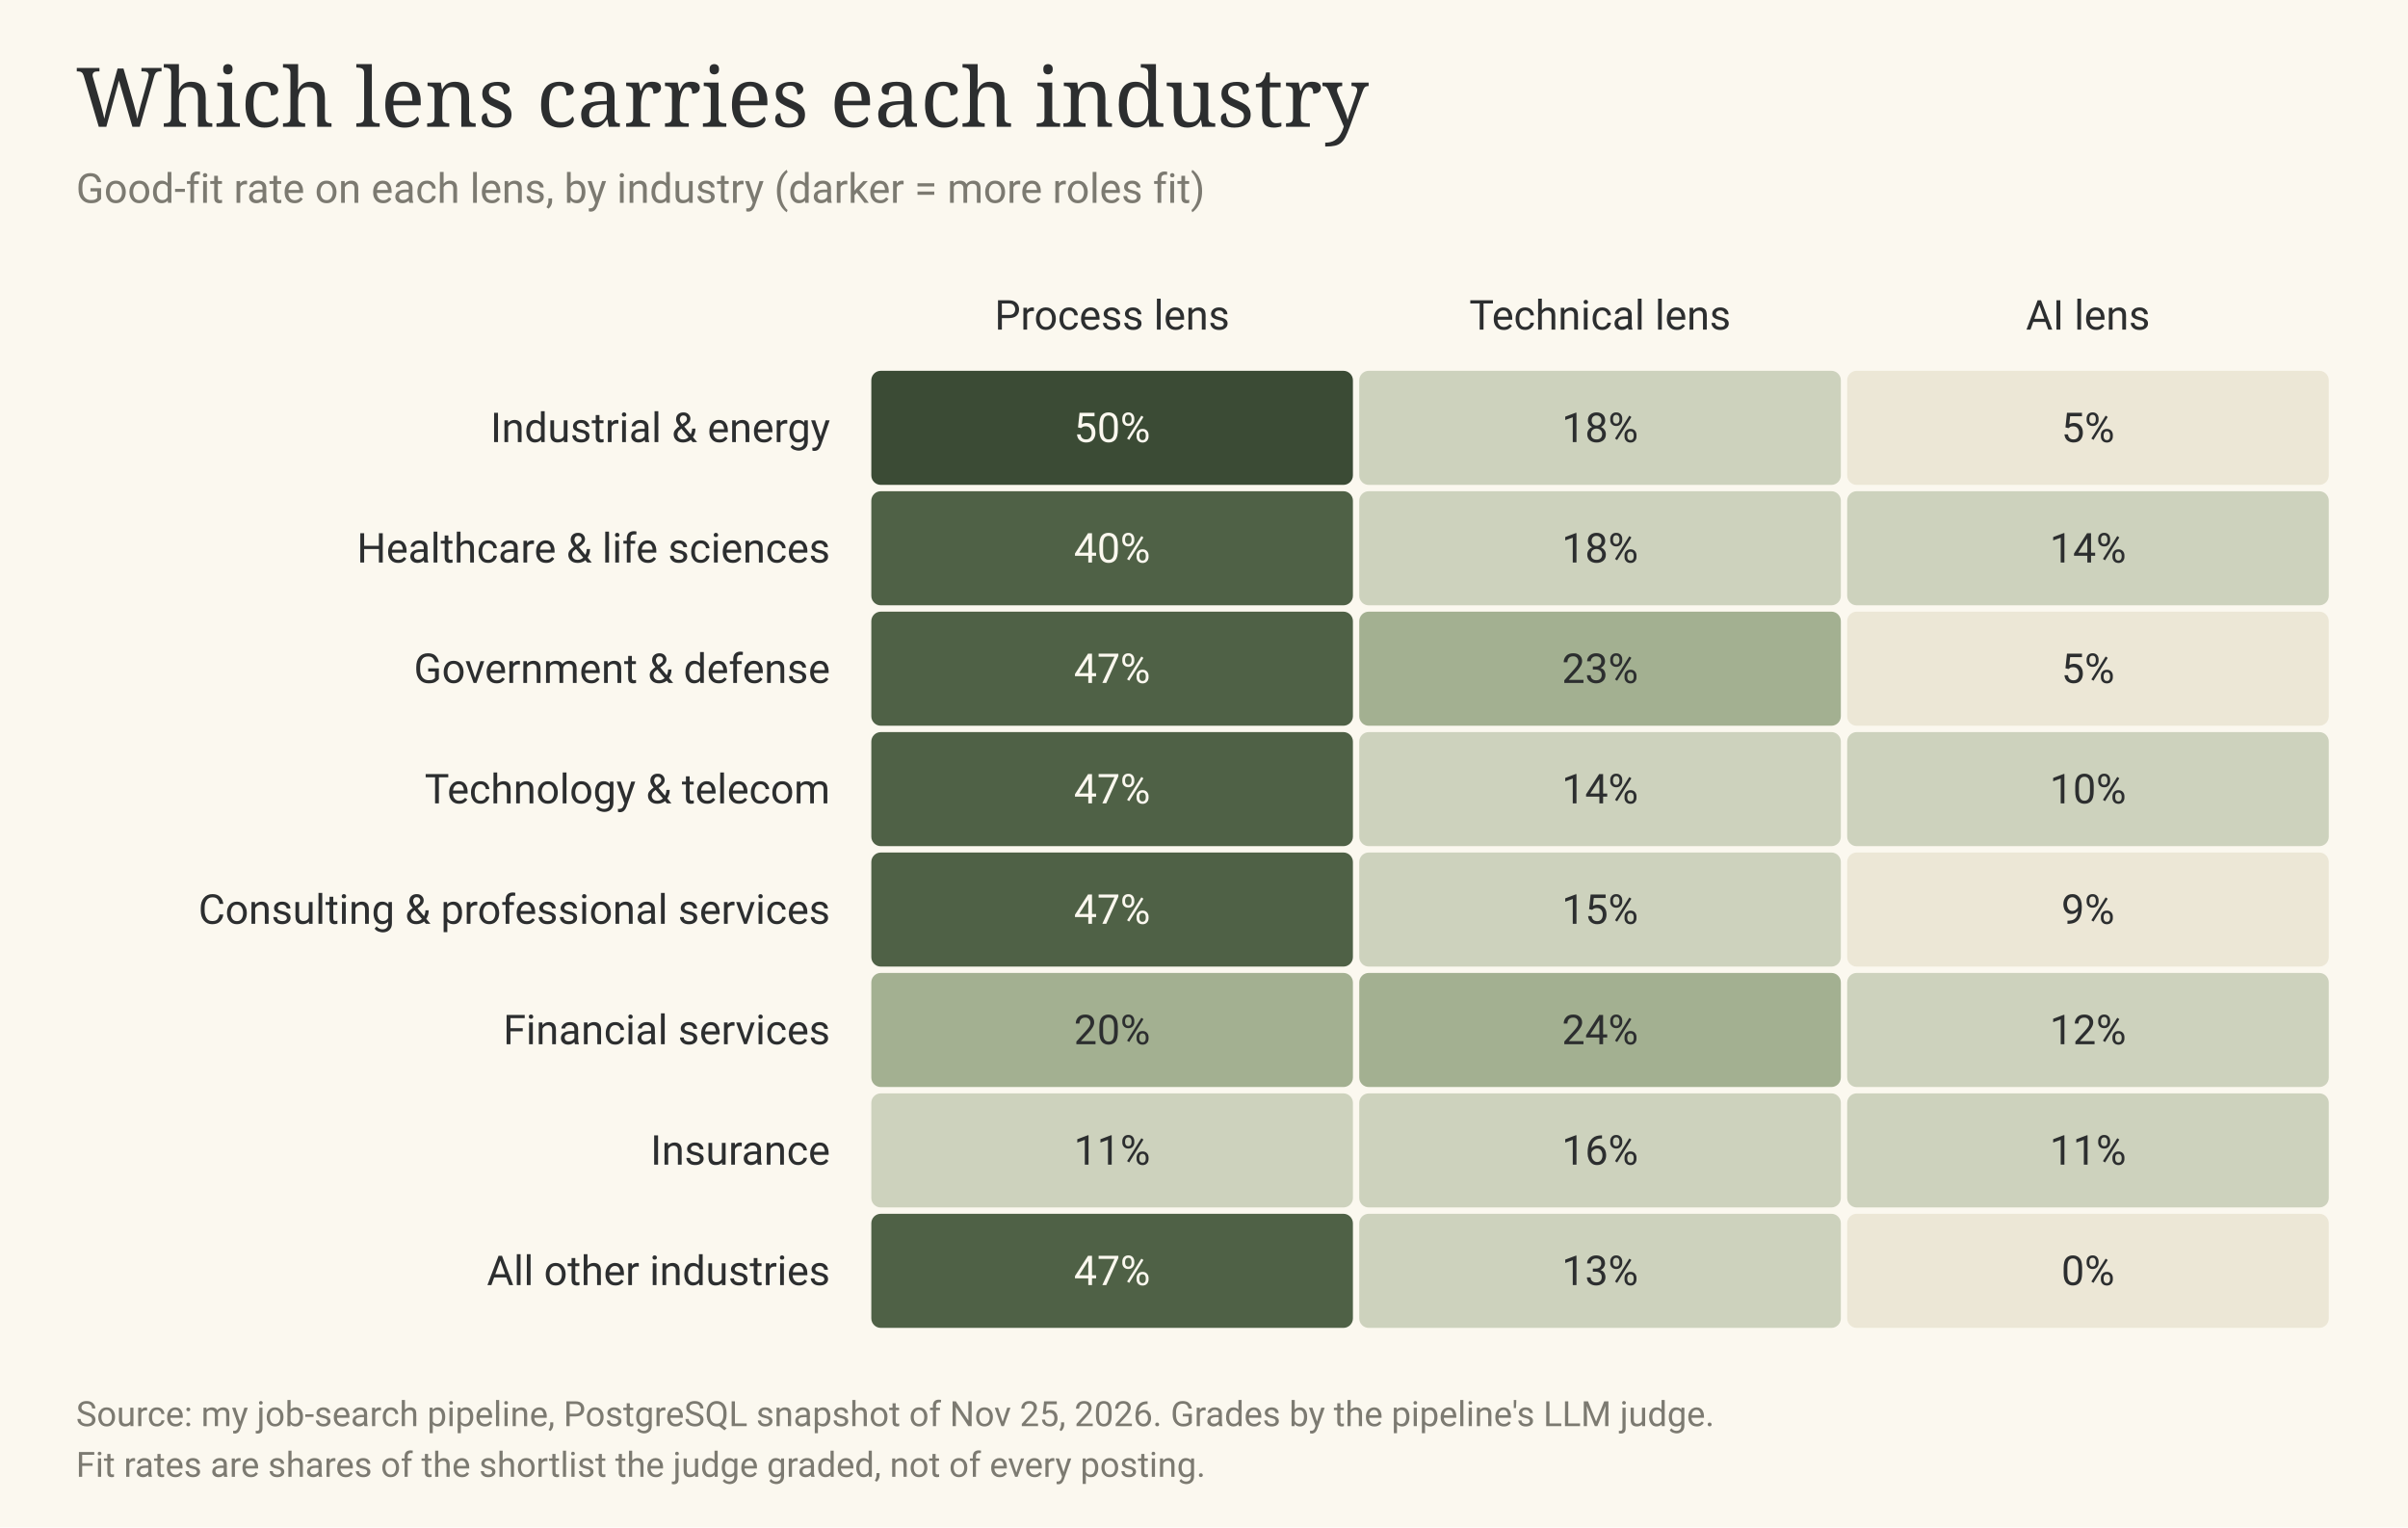
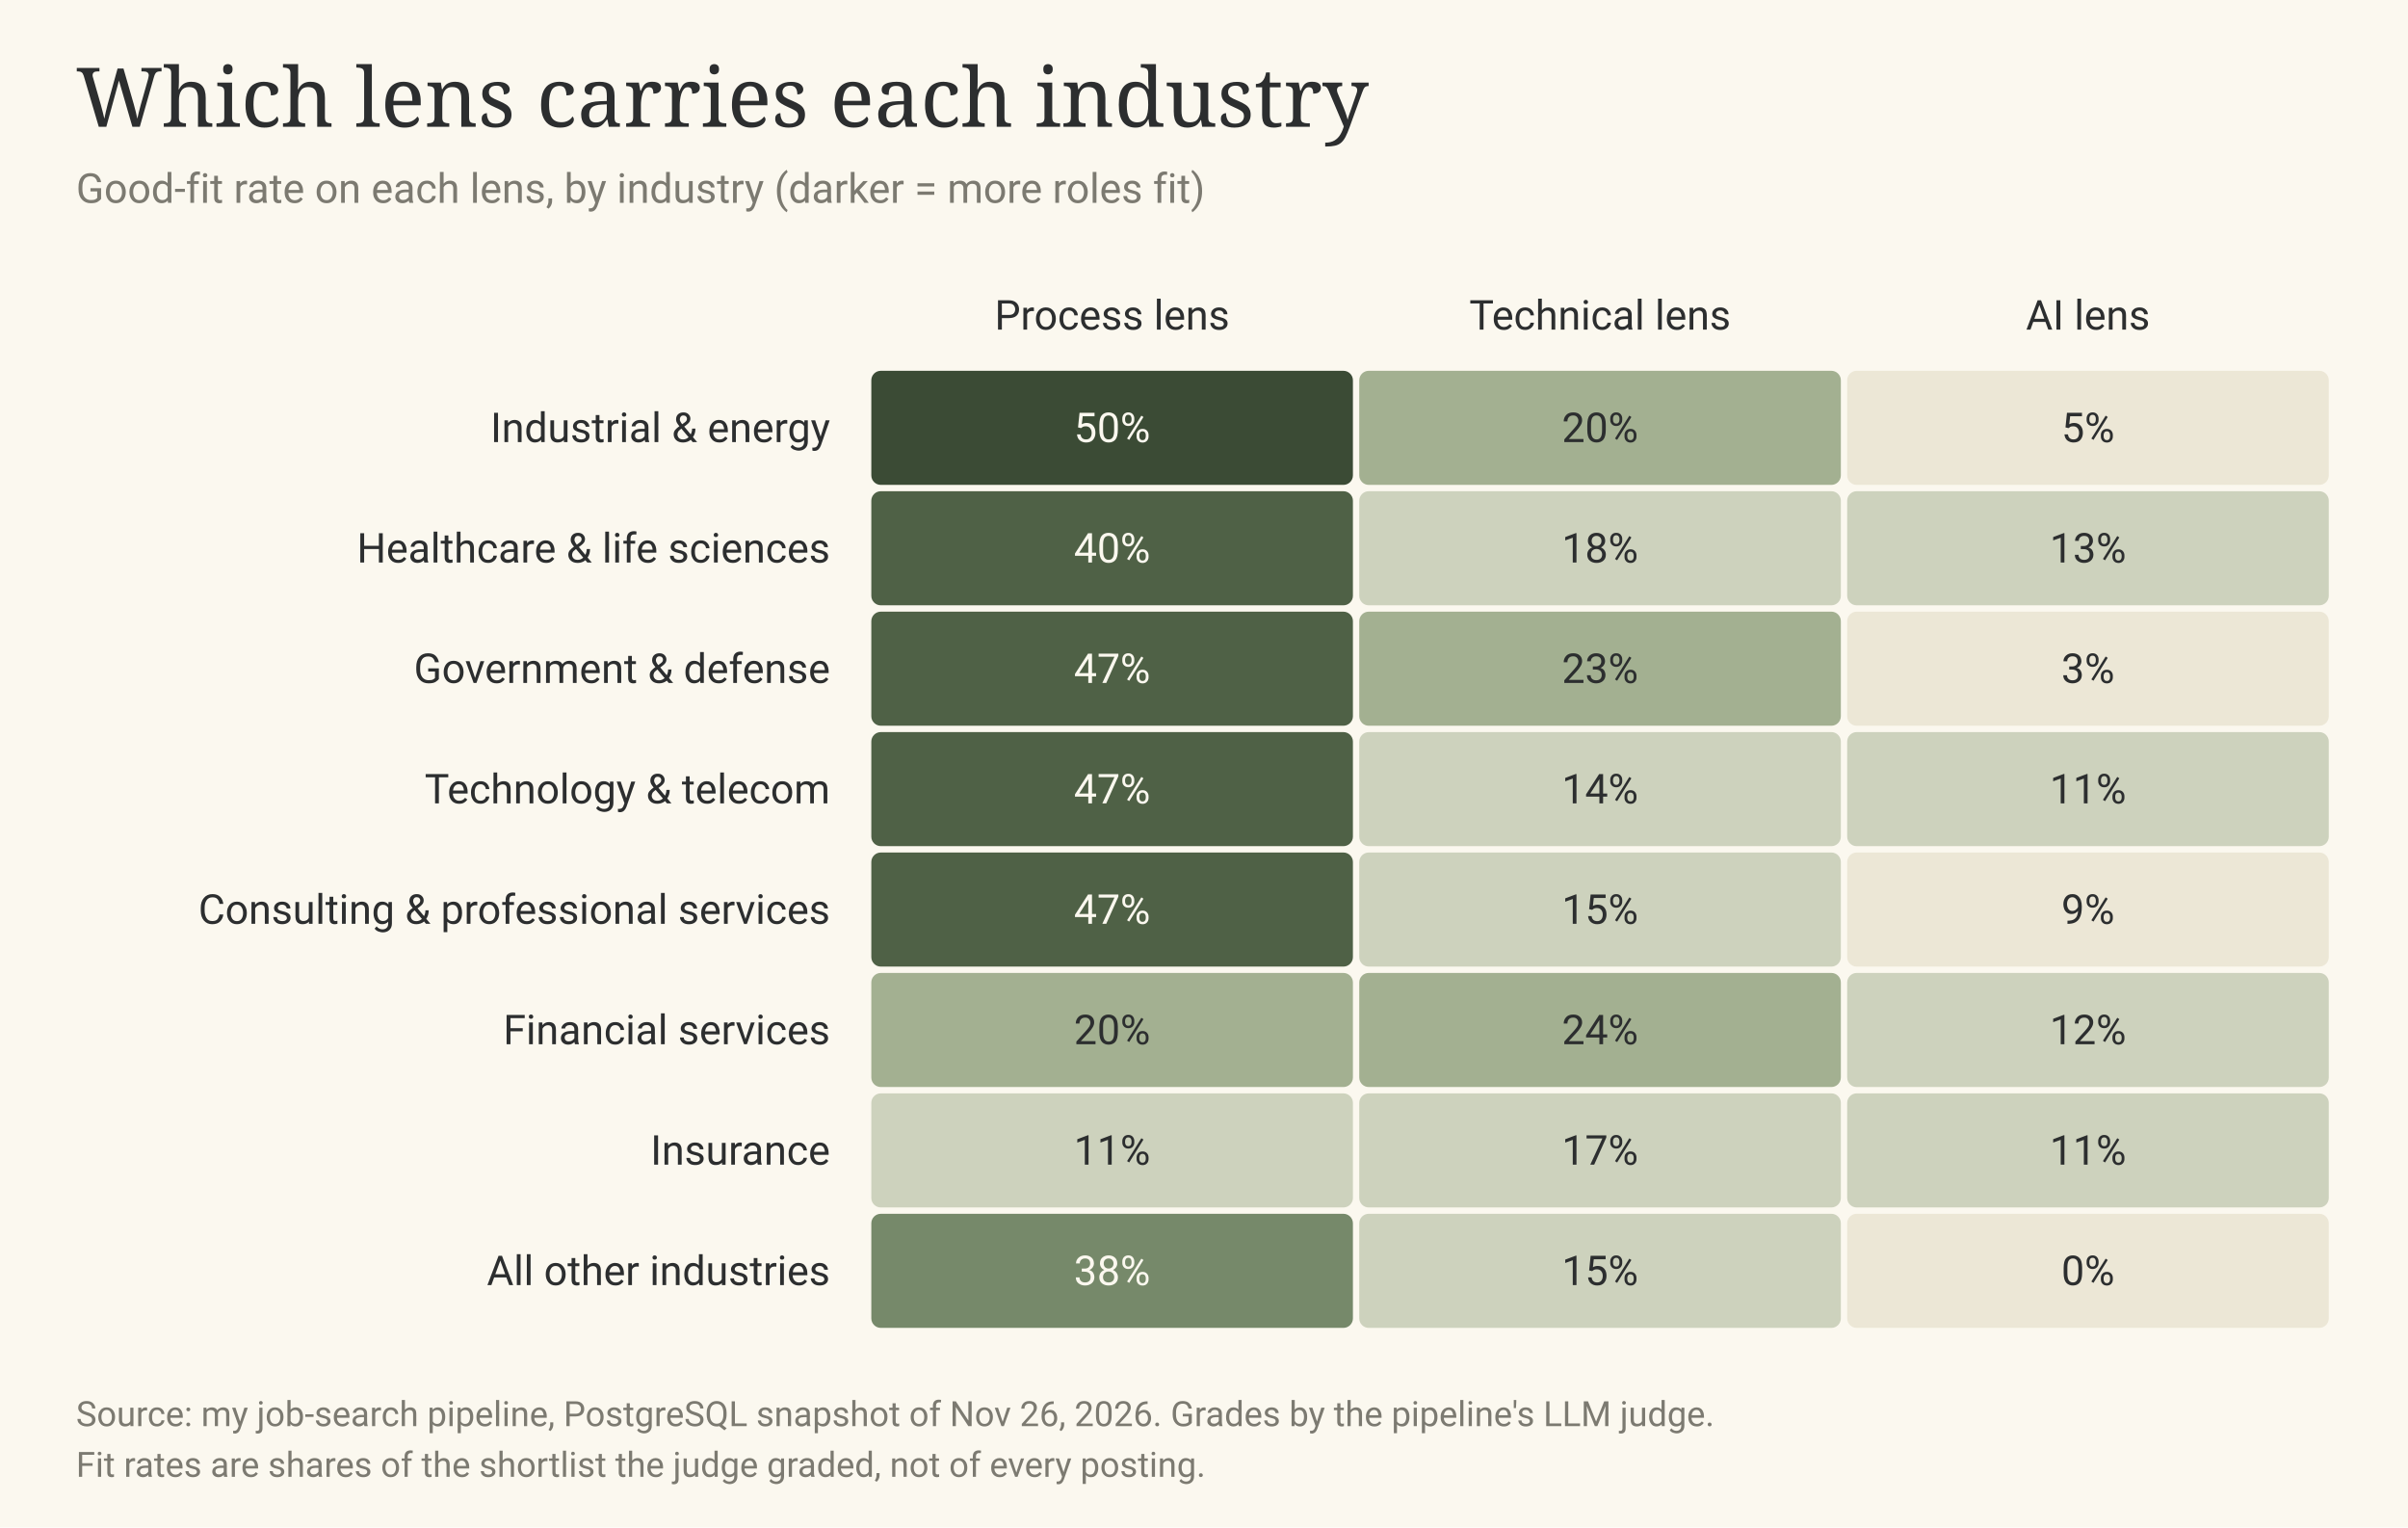
<svg xmlns="http://www.w3.org/2000/svg" viewBox="0 0 760 482" width="760" height="482" role="img" aria-labelledby="t d">
  <rect width="760" height="482" fill="#fbf8ef" />
  <text x="24" y="40" font-family="'Instrument Serif', 'Iowan Old Style', Georgia, serif" font-size="26" fill="#2c2e2f">Which lens carries each industry</text>
  <text x="24" y="64" font-family="-apple-system, BlinkMacSystemFont, 'Segoe UI', Roboto, Inter, sans-serif" font-size="13" fill="#7c7a71">Good-fit rate on each lens, by industry (darker = more roles fit)</text>
  <text x="351.0" y="104" text-anchor="middle" font-family="-apple-system, BlinkMacSystemFont, 'Segoe UI', Roboto, Inter, sans-serif" font-size="13" fill="#2c2e2f">Process lens</text>
  <text x="505.0" y="104" text-anchor="middle" font-family="-apple-system, BlinkMacSystemFont, 'Segoe UI', Roboto, Inter, sans-serif" font-size="13" fill="#2c2e2f">Technical lens</text>
  <text x="659.0" y="104" text-anchor="middle" font-family="-apple-system, BlinkMacSystemFont, 'Segoe UI', Roboto, Inter, sans-serif" font-size="13" fill="#2c2e2f">AI lens</text>
  <text x="262" y="139.5" text-anchor="end" font-family="-apple-system, BlinkMacSystemFont, 'Segoe UI', Roboto, Inter, sans-serif" font-size="13" fill="#2c2e2f">Industrial &amp; energy</text>
  <g>
    <rect x="275.0" y="117.0" width="152.0" height="36" rx="3" fill="#3b4b35" />
    <text x="351.0" y="139.5" text-anchor="middle" font-family="-apple-system, BlinkMacSystemFont, 'Segoe UI', Roboto, Inter, sans-serif" font-size="13" fill="#fbf8ef">50%</text>
  </g>
  <g>
-     <rect x="429.0" y="117.0" width="152.0" height="36" rx="3" fill="#cdd2bd" />
-     <text x="505.0" y="139.5" text-anchor="middle" font-family="-apple-system, BlinkMacSystemFont, 'Segoe UI', Roboto, Inter, sans-serif" font-size="13" fill="#2c2e2f">18%</text>
+     <rect x="429.0" y="117.0" width="152.0" height="36" rx="3" fill="#a3b091" />
+     <text x="505.0" y="139.5" text-anchor="middle" font-family="-apple-system, BlinkMacSystemFont, 'Segoe UI', Roboto, Inter, sans-serif" font-size="13" fill="#2c2e2f">20%</text>
  </g>
  <g>
    <rect x="583.0" y="117.0" width="152.0" height="36" rx="3" fill="#ece7d6" />
    <text x="659.0" y="139.5" text-anchor="middle" font-family="-apple-system, BlinkMacSystemFont, 'Segoe UI', Roboto, Inter, sans-serif" font-size="13" fill="#2c2e2f">5%</text>
  </g>
  <text x="262" y="177.5" text-anchor="end" font-family="-apple-system, BlinkMacSystemFont, 'Segoe UI', Roboto, Inter, sans-serif" font-size="13" fill="#2c2e2f">Healthcare &amp; life sciences</text>
  <g>
    <rect x="275.0" y="155.0" width="152.0" height="36" rx="3" fill="#4f6146" />
    <text x="351.0" y="177.5" text-anchor="middle" font-family="-apple-system, BlinkMacSystemFont, 'Segoe UI', Roboto, Inter, sans-serif" font-size="13" fill="#fbf8ef">40%</text>
  </g>
  <g>
    <rect x="429.0" y="155.0" width="152.0" height="36" rx="3" fill="#cdd2bd" />
    <text x="505.0" y="177.5" text-anchor="middle" font-family="-apple-system, BlinkMacSystemFont, 'Segoe UI', Roboto, Inter, sans-serif" font-size="13" fill="#2c2e2f">18%</text>
  </g>
  <g>
    <rect x="583.0" y="155.0" width="152.0" height="36" rx="3" fill="#cdd2bd" />
-     <text x="659.0" y="177.5" text-anchor="middle" font-family="-apple-system, BlinkMacSystemFont, 'Segoe UI', Roboto, Inter, sans-serif" font-size="13" fill="#2c2e2f">14%</text>
+     <text x="659.0" y="177.5" text-anchor="middle" font-family="-apple-system, BlinkMacSystemFont, 'Segoe UI', Roboto, Inter, sans-serif" font-size="13" fill="#2c2e2f">13%</text>
  </g>
  <text x="262" y="215.5" text-anchor="end" font-family="-apple-system, BlinkMacSystemFont, 'Segoe UI', Roboto, Inter, sans-serif" font-size="13" fill="#2c2e2f">Government &amp; defense</text>
  <g>
    <rect x="275.0" y="193.0" width="152.0" height="36" rx="3" fill="#4f6146" />
    <text x="351.0" y="215.5" text-anchor="middle" font-family="-apple-system, BlinkMacSystemFont, 'Segoe UI', Roboto, Inter, sans-serif" font-size="13" fill="#fbf8ef">47%</text>
  </g>
  <g>
    <rect x="429.0" y="193.0" width="152.0" height="36" rx="3" fill="#a3b091" />
    <text x="505.0" y="215.5" text-anchor="middle" font-family="-apple-system, BlinkMacSystemFont, 'Segoe UI', Roboto, Inter, sans-serif" font-size="13" fill="#2c2e2f">23%</text>
  </g>
  <g>
    <rect x="583.0" y="193.0" width="152.0" height="36" rx="3" fill="#ece7d6" />
-     <text x="659.0" y="215.5" text-anchor="middle" font-family="-apple-system, BlinkMacSystemFont, 'Segoe UI', Roboto, Inter, sans-serif" font-size="13" fill="#2c2e2f">5%</text>
+     <text x="659.0" y="215.5" text-anchor="middle" font-family="-apple-system, BlinkMacSystemFont, 'Segoe UI', Roboto, Inter, sans-serif" font-size="13" fill="#2c2e2f">3%</text>
  </g>
  <text x="262" y="253.5" text-anchor="end" font-family="-apple-system, BlinkMacSystemFont, 'Segoe UI', Roboto, Inter, sans-serif" font-size="13" fill="#2c2e2f">Technology &amp; telecom</text>
  <g>
    <rect x="275.0" y="231.0" width="152.0" height="36" rx="3" fill="#4f6146" />
    <text x="351.0" y="253.5" text-anchor="middle" font-family="-apple-system, BlinkMacSystemFont, 'Segoe UI', Roboto, Inter, sans-serif" font-size="13" fill="#fbf8ef">47%</text>
  </g>
  <g>
    <rect x="429.0" y="231.0" width="152.0" height="36" rx="3" fill="#cdd2bd" />
    <text x="505.0" y="253.5" text-anchor="middle" font-family="-apple-system, BlinkMacSystemFont, 'Segoe UI', Roboto, Inter, sans-serif" font-size="13" fill="#2c2e2f">14%</text>
  </g>
  <g>
    <rect x="583.0" y="231.0" width="152.0" height="36" rx="3" fill="#cdd2bd" />
-     <text x="659.0" y="253.5" text-anchor="middle" font-family="-apple-system, BlinkMacSystemFont, 'Segoe UI', Roboto, Inter, sans-serif" font-size="13" fill="#2c2e2f">10%</text>
+     <text x="659.0" y="253.5" text-anchor="middle" font-family="-apple-system, BlinkMacSystemFont, 'Segoe UI', Roboto, Inter, sans-serif" font-size="13" fill="#2c2e2f">11%</text>
  </g>
  <text x="262" y="291.5" text-anchor="end" font-family="-apple-system, BlinkMacSystemFont, 'Segoe UI', Roboto, Inter, sans-serif" font-size="13" fill="#2c2e2f">Consulting &amp; professional services</text>
  <g>
    <rect x="275.0" y="269.0" width="152.0" height="36" rx="3" fill="#4f6146" />
    <text x="351.0" y="291.5" text-anchor="middle" font-family="-apple-system, BlinkMacSystemFont, 'Segoe UI', Roboto, Inter, sans-serif" font-size="13" fill="#fbf8ef">47%</text>
  </g>
  <g>
    <rect x="429.0" y="269.0" width="152.0" height="36" rx="3" fill="#cdd2bd" />
    <text x="505.0" y="291.5" text-anchor="middle" font-family="-apple-system, BlinkMacSystemFont, 'Segoe UI', Roboto, Inter, sans-serif" font-size="13" fill="#2c2e2f">15%</text>
  </g>
  <g>
    <rect x="583.0" y="269.0" width="152.0" height="36" rx="3" fill="#ece7d6" />
    <text x="659.0" y="291.5" text-anchor="middle" font-family="-apple-system, BlinkMacSystemFont, 'Segoe UI', Roboto, Inter, sans-serif" font-size="13" fill="#2c2e2f">9%</text>
  </g>
  <text x="262" y="329.5" text-anchor="end" font-family="-apple-system, BlinkMacSystemFont, 'Segoe UI', Roboto, Inter, sans-serif" font-size="13" fill="#2c2e2f">Financial services</text>
  <g>
    <rect x="275.0" y="307.0" width="152.0" height="36" rx="3" fill="#a3b091" />
    <text x="351.0" y="329.5" text-anchor="middle" font-family="-apple-system, BlinkMacSystemFont, 'Segoe UI', Roboto, Inter, sans-serif" font-size="13" fill="#2c2e2f">20%</text>
  </g>
  <g>
    <rect x="429.0" y="307.0" width="152.0" height="36" rx="3" fill="#a3b091" />
    <text x="505.0" y="329.5" text-anchor="middle" font-family="-apple-system, BlinkMacSystemFont, 'Segoe UI', Roboto, Inter, sans-serif" font-size="13" fill="#2c2e2f">24%</text>
  </g>
  <g>
    <rect x="583.0" y="307.0" width="152.0" height="36" rx="3" fill="#cdd2bd" />
    <text x="659.0" y="329.5" text-anchor="middle" font-family="-apple-system, BlinkMacSystemFont, 'Segoe UI', Roboto, Inter, sans-serif" font-size="13" fill="#2c2e2f">12%</text>
  </g>
  <text x="262" y="367.5" text-anchor="end" font-family="-apple-system, BlinkMacSystemFont, 'Segoe UI', Roboto, Inter, sans-serif" font-size="13" fill="#2c2e2f">Insurance</text>
  <g>
    <rect x="275.0" y="345.0" width="152.0" height="36" rx="3" fill="#cdd2bd" />
    <text x="351.0" y="367.5" text-anchor="middle" font-family="-apple-system, BlinkMacSystemFont, 'Segoe UI', Roboto, Inter, sans-serif" font-size="13" fill="#2c2e2f">11%</text>
  </g>
  <g>
    <rect x="429.0" y="345.0" width="152.0" height="36" rx="3" fill="#cdd2bd" />
-     <text x="505.0" y="367.5" text-anchor="middle" font-family="-apple-system, BlinkMacSystemFont, 'Segoe UI', Roboto, Inter, sans-serif" font-size="13" fill="#2c2e2f">16%</text>
+     <text x="505.0" y="367.5" text-anchor="middle" font-family="-apple-system, BlinkMacSystemFont, 'Segoe UI', Roboto, Inter, sans-serif" font-size="13" fill="#2c2e2f">17%</text>
  </g>
  <g>
    <rect x="583.0" y="345.0" width="152.0" height="36" rx="3" fill="#cdd2bd" />
    <text x="659.0" y="367.5" text-anchor="middle" font-family="-apple-system, BlinkMacSystemFont, 'Segoe UI', Roboto, Inter, sans-serif" font-size="13" fill="#2c2e2f">11%</text>
  </g>
  <text x="262" y="405.5" text-anchor="end" font-family="-apple-system, BlinkMacSystemFont, 'Segoe UI', Roboto, Inter, sans-serif" font-size="13" fill="#2c2e2f">All other industries</text>
  <g>
-     <rect x="275.0" y="383.0" width="152.0" height="36" rx="3" fill="#4f6146" />
-     <text x="351.0" y="405.5" text-anchor="middle" font-family="-apple-system, BlinkMacSystemFont, 'Segoe UI', Roboto, Inter, sans-serif" font-size="13" fill="#fbf8ef">47%</text>
+     <rect x="275.0" y="383.0" width="152.0" height="36" rx="3" fill="#76896a" />
+     <text x="351.0" y="405.5" text-anchor="middle" font-family="-apple-system, BlinkMacSystemFont, 'Segoe UI', Roboto, Inter, sans-serif" font-size="13" fill="#fbf8ef">38%</text>
  </g>
  <g>
    <rect x="429.0" y="383.0" width="152.0" height="36" rx="3" fill="#cdd2bd" />
-     <text x="505.0" y="405.5" text-anchor="middle" font-family="-apple-system, BlinkMacSystemFont, 'Segoe UI', Roboto, Inter, sans-serif" font-size="13" fill="#2c2e2f">13%</text>
+     <text x="505.0" y="405.5" text-anchor="middle" font-family="-apple-system, BlinkMacSystemFont, 'Segoe UI', Roboto, Inter, sans-serif" font-size="13" fill="#2c2e2f">15%</text>
  </g>
  <g>
    <rect x="583.0" y="383.0" width="152.0" height="36" rx="3" fill="#ece7d6" />
    <text x="659.0" y="405.5" text-anchor="middle" font-family="-apple-system, BlinkMacSystemFont, 'Segoe UI', Roboto, Inter, sans-serif" font-size="13" fill="#2c2e2f">0%</text>
  </g>
-   <text x="24" y="450" font-family="-apple-system, BlinkMacSystemFont, 'Segoe UI', Roboto, Inter, sans-serif" font-size="11" fill="#7c7a71">Source: my job-search pipeline, PostgreSQL snapshot of Nov 25, 2026. Grades by the pipeline's LLM judge.</text>
+   <text x="24" y="450" font-family="-apple-system, BlinkMacSystemFont, 'Segoe UI', Roboto, Inter, sans-serif" font-size="11" fill="#7c7a71">Source: my job-search pipeline, PostgreSQL snapshot of Nov 26, 2026. Grades by the pipeline's LLM judge.</text>
  <text x="24" y="466" font-family="-apple-system, BlinkMacSystemFont, 'Segoe UI', Roboto, Inter, sans-serif" font-size="11" fill="#7c7a71">Fit rates are shares of the shortlist the judge graded, not of every posting.</text>
</svg>
